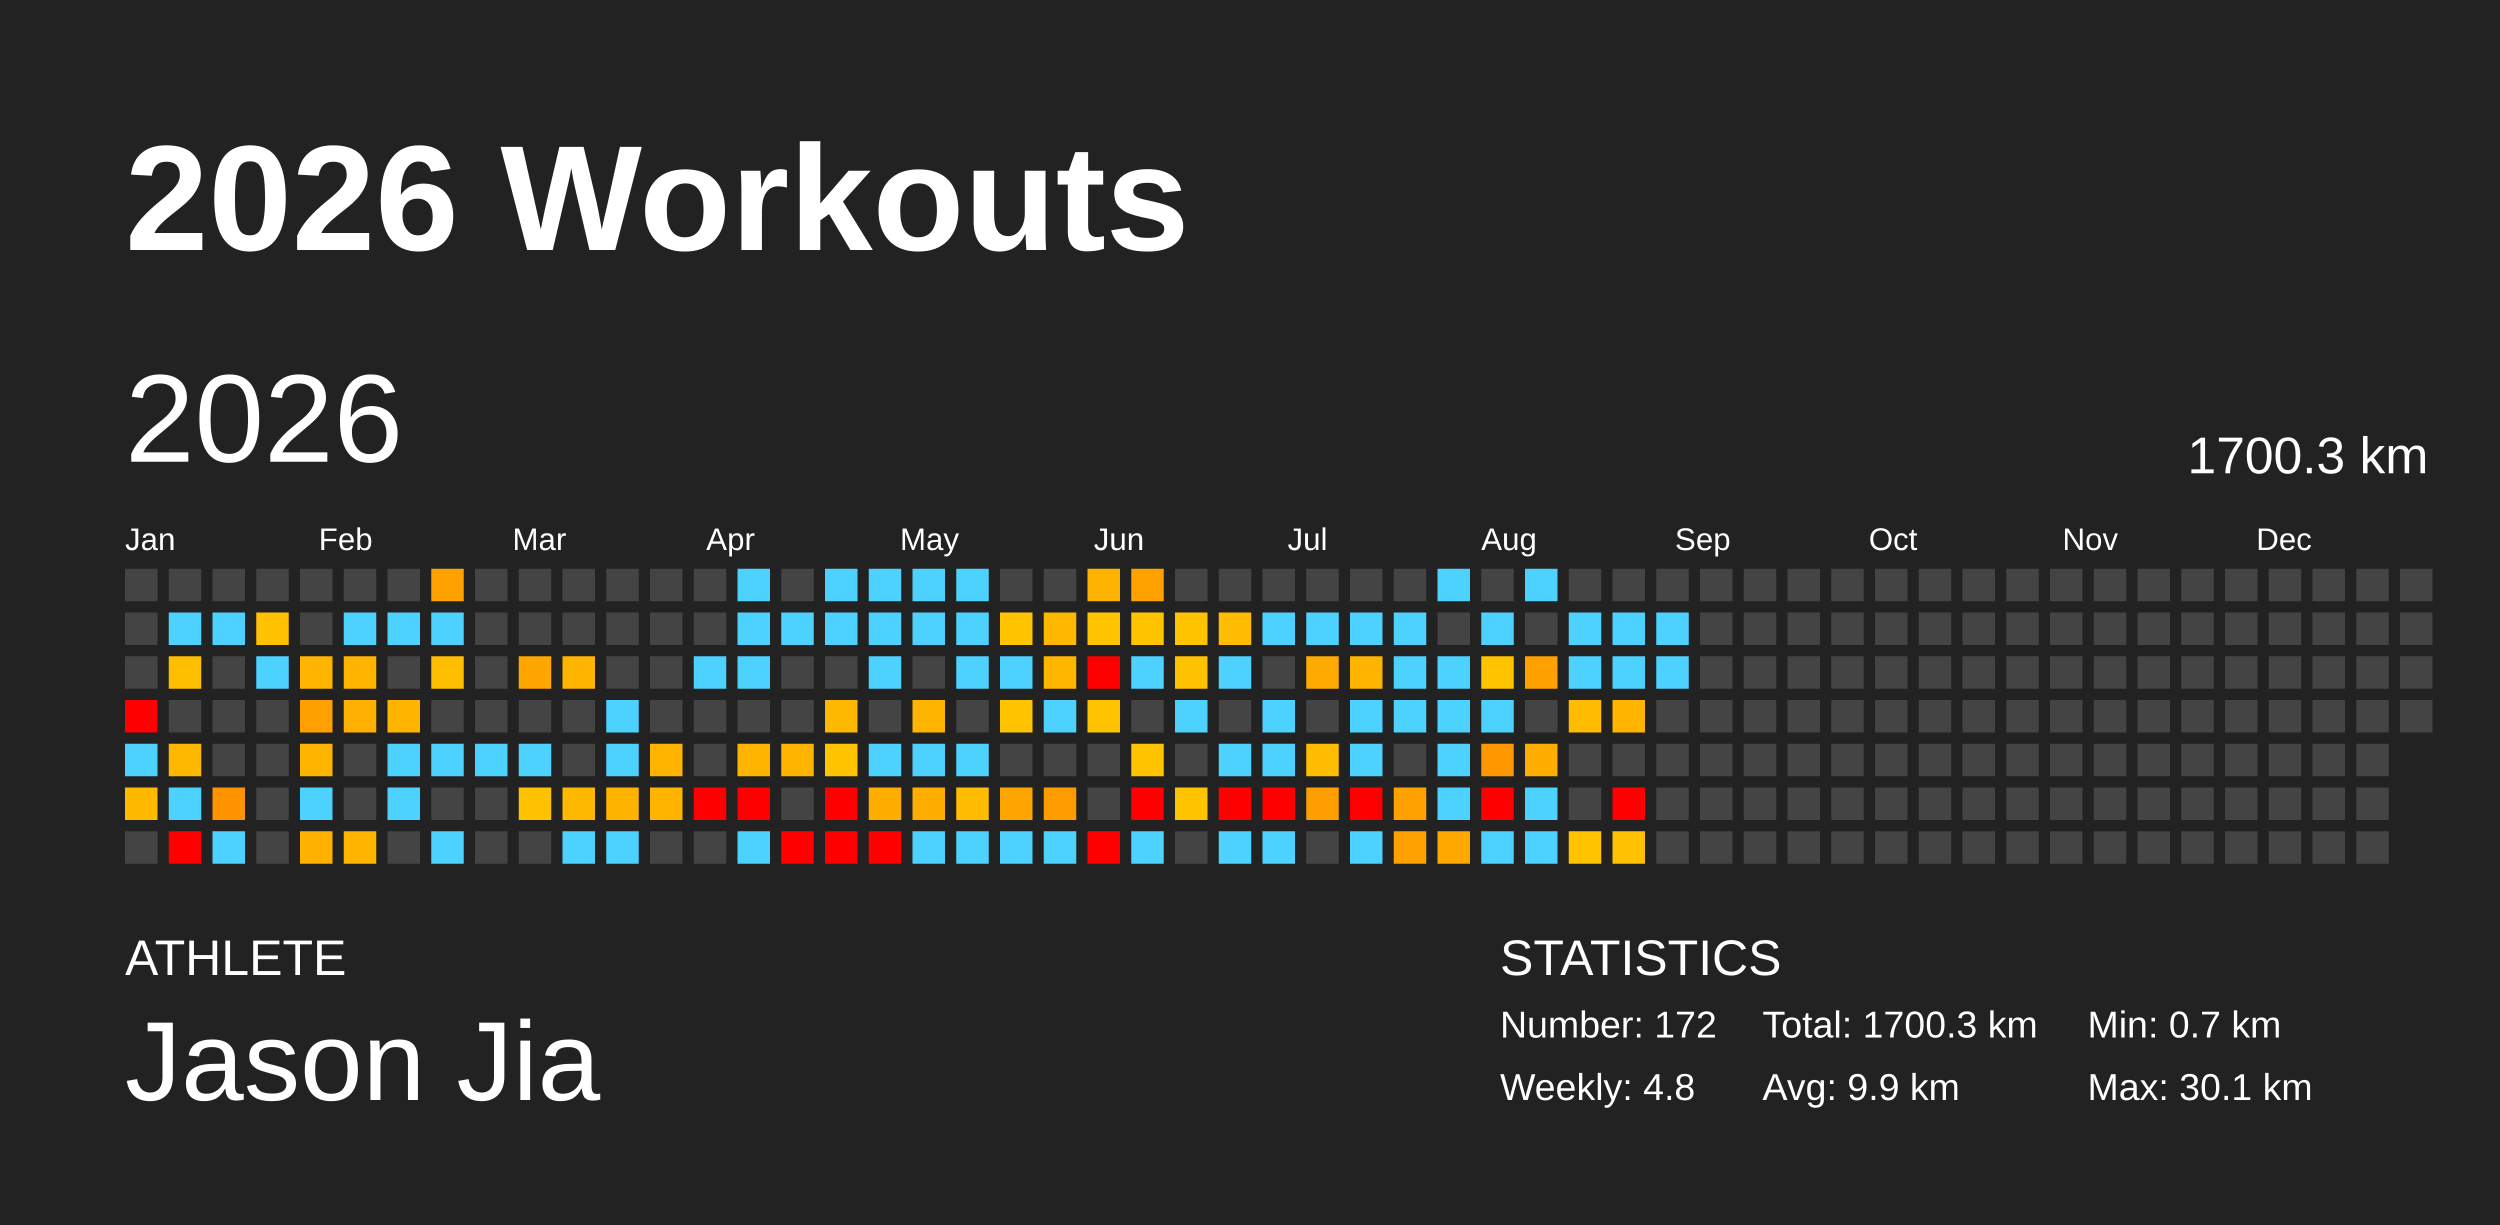
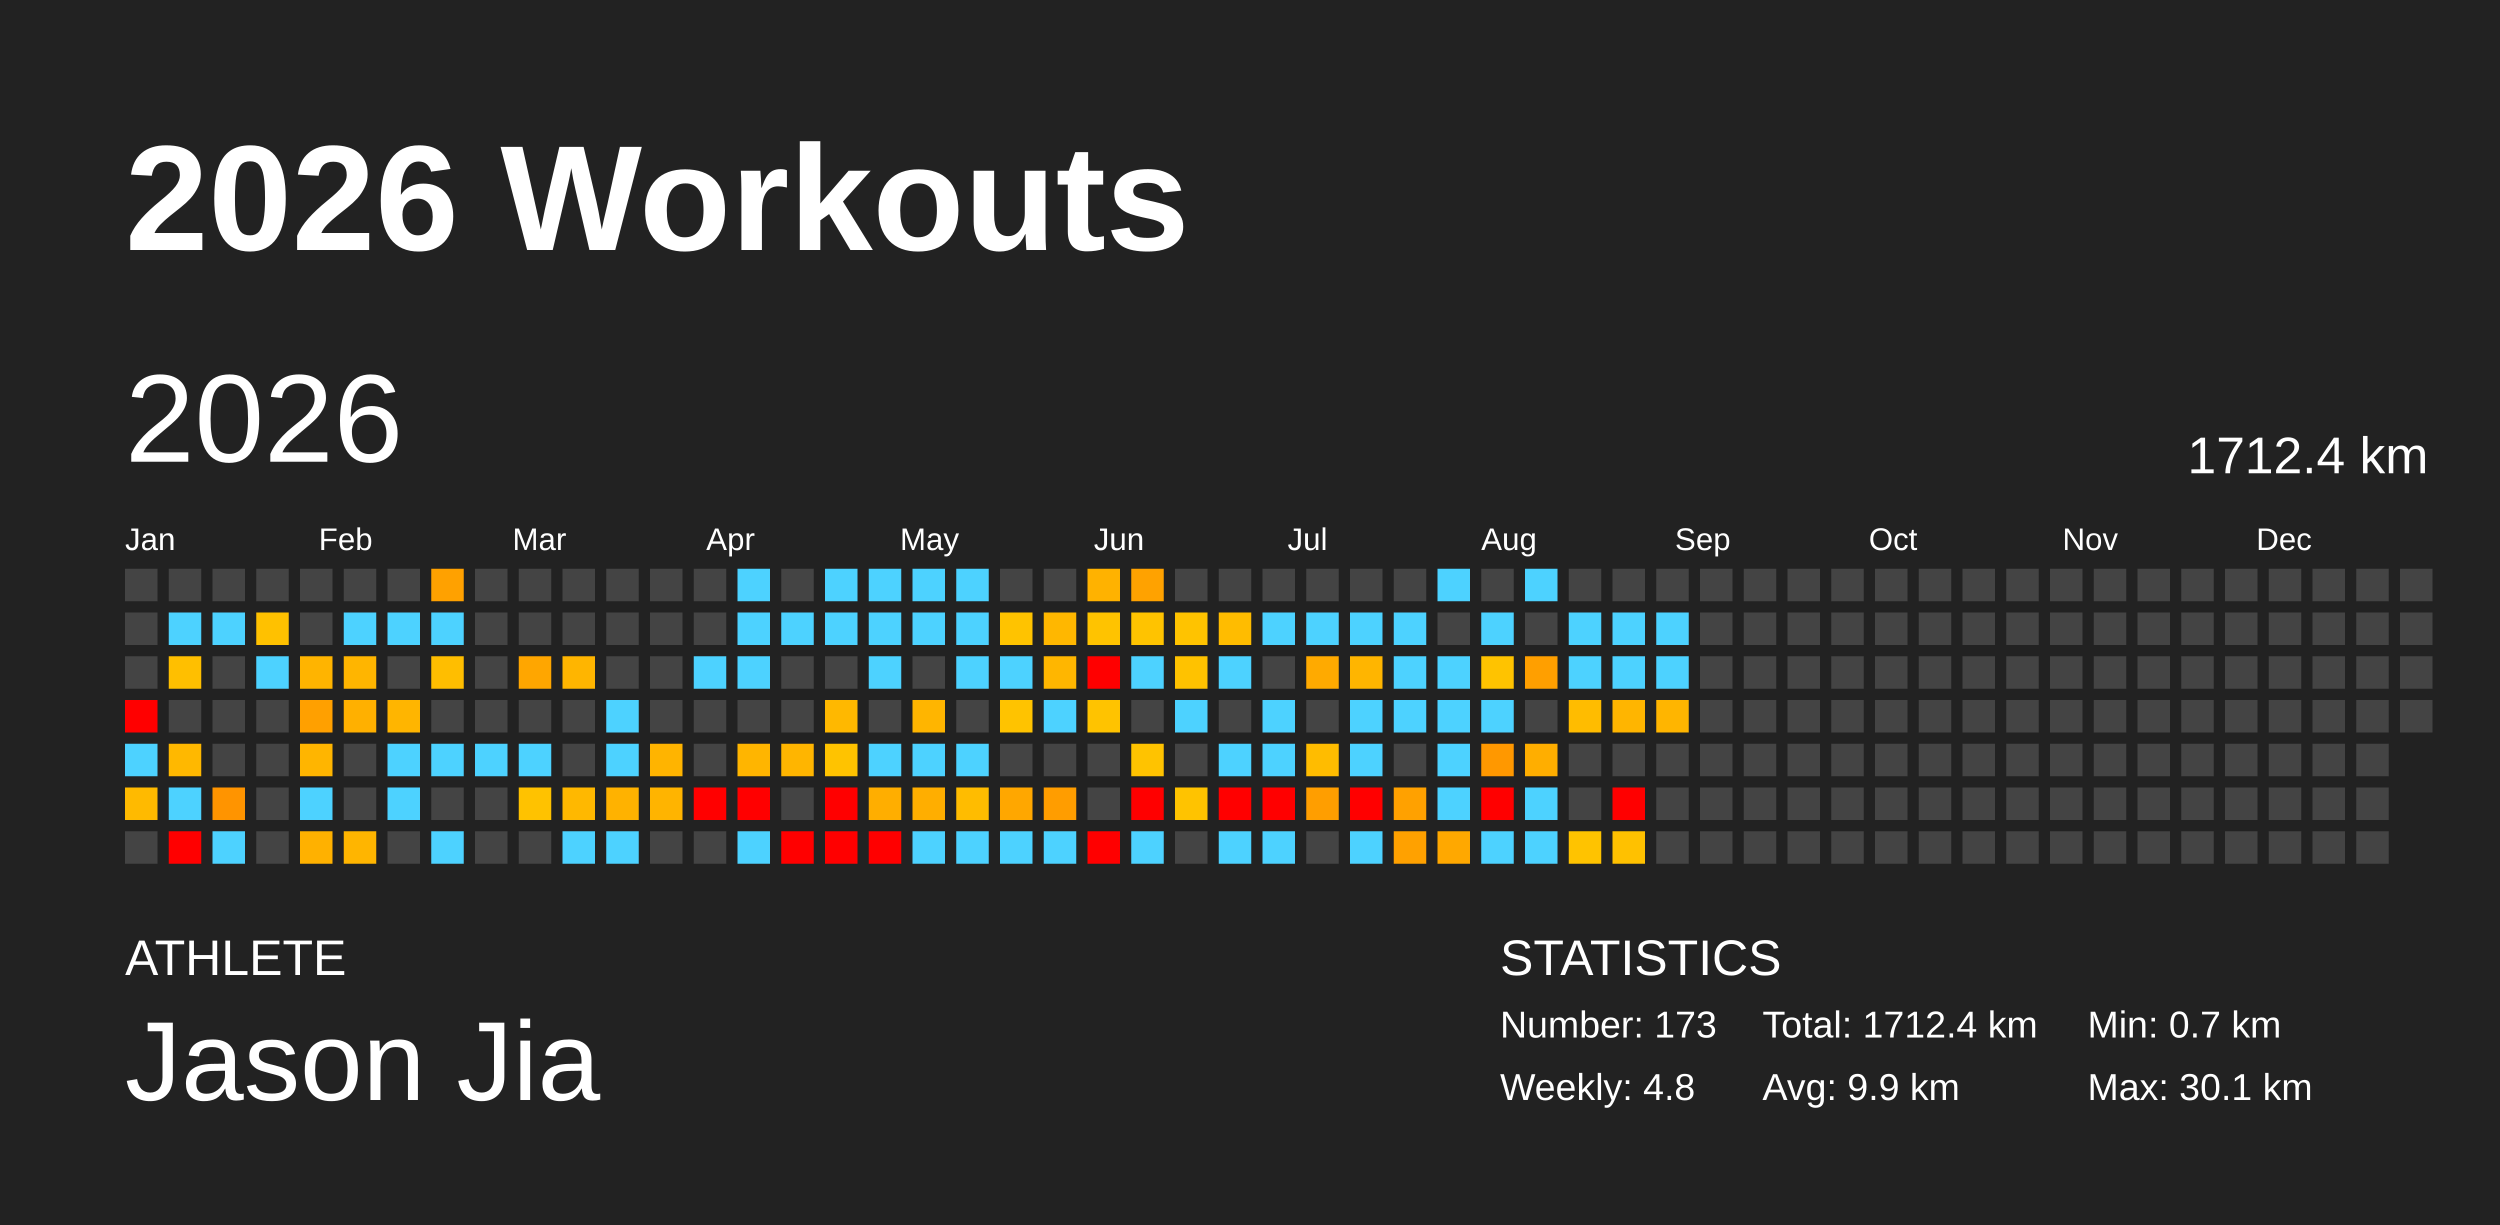
<svg xmlns="http://www.w3.org/2000/svg" baseProfile="full" height="98mm" version="1.1" viewBox="0,0,200,98" width="200mm">
  <defs />
  <rect fill="#222222" height="98" width="200" x="0" y="0" />
  <text fill="#FFFFFF" style="font-size:12px; font-family:Arial; font-weight:bold;" x="10" y="20">2026 Workouts</text>
  <text fill="#FFFFFF" style="font-size:4px; font-family:Arial" x="10" y="78">ATHLETE</text>
  <text fill="#FFFFFF" style="font-size:9px; font-family:Arial" x="10" y="88">Jason Jia</text>
  <text fill="#FFFFFF" style="font-size:4px; font-family:Arial" x="120" y="78">STATISTICS</text>
-   <text fill="#FFFFFF" style="font-size:3px; font-family:Arial" x="120" y="83">Number: 172</text>
+   <text fill="#FFFFFF" style="font-size:3px; font-family:Arial" x="120" y="83">Number: 173</text>
  <text fill="#FFFFFF" style="font-size:3px; font-family:Arial" x="120" y="88">Weekly: 4.8</text>
-   <text fill="#FFFFFF" style="font-size:3px; font-family:Arial" x="141" y="83">Total: 1700.3 km</text>
+   <text fill="#FFFFFF" style="font-size:3px; font-family:Arial" x="141" y="83">Total: 1712.4 km</text>
  <text fill="#FFFFFF" style="font-size:3px; font-family:Arial" x="141" y="88">Avg: 9.9 km</text>
  <text fill="#FFFFFF" style="font-size:3px; font-family:Arial" x="167" y="83">Min: 0.7 km</text>
  <text fill="#FFFFFF" style="font-size:3px; font-family:Arial" x="167" y="88">Max: 30.1 km</text>
  <text dominant-baseline="hanging" fill="#FFFFFF" style="font-size:10.0px; font-family:Arial;" x="10" y="30">2026</text>
-   <text dominant-baseline="hanging" fill="#FFFFFF" style="font-size:4.125px; font-family:Arial;" x="175" y="35">1700.3 km</text>
+   <text dominant-baseline="hanging" fill="#FFFFFF" style="font-size:4.125px; font-family:Arial;" x="175" y="35">1712.4 km</text>
  <text fill="#FFFFFF" style="font-size:2.5px; font-family:Arial" x="10.0" y="44">Jan</text>
  <text fill="#FFFFFF" style="font-size:2.5px; font-family:Arial" x="25.5" y="44">Feb</text>
  <text fill="#FFFFFF" style="font-size:2.5px; font-family:Arial" x="41.0" y="44">Mar</text>
  <text fill="#FFFFFF" style="font-size:2.5px; font-family:Arial" x="56.5" y="44">Apr</text>
  <text fill="#FFFFFF" style="font-size:2.5px; font-family:Arial" x="72.0" y="44">May</text>
  <text fill="#FFFFFF" style="font-size:2.5px; font-family:Arial" x="87.5" y="44">Jun</text>
  <text fill="#FFFFFF" style="font-size:2.5px; font-family:Arial" x="103.0" y="44">Jul</text>
  <text fill="#FFFFFF" style="font-size:2.5px; font-family:Arial" x="118.5" y="44">Aug</text>
  <text fill="#FFFFFF" style="font-size:2.5px; font-family:Arial" x="134.0" y="44">Sep</text>
  <text fill="#FFFFFF" style="font-size:2.5px; font-family:Arial" x="149.5" y="44">Oct</text>
  <text fill="#FFFFFF" style="font-size:2.5px; font-family:Arial" x="165.0" y="44">Nov</text>
  <text fill="#FFFFFF" style="font-size:2.5px; font-family:Arial" x="180.5" y="44">Dec</text>
  <rect fill="#444444" height="2.6" width="2.6" x="10.0" y="45.5" />
  <rect fill="#444444" height="2.6" width="2.6" x="10.0" y="49.0" />
  <rect fill="#444444" height="2.6" width="2.6" x="10.0" y="52.5" />
  <rect fill="red" height="2.6" width="2.6" x="10.0" y="56.0" />
  <rect fill="#4dd2ff" height="2.6" width="2.6" x="10.0" y="59.5" />
  <rect fill="#ffba00" height="2.6" width="2.6" x="10.0" y="63.0" />
  <rect fill="#444444" height="2.6" width="2.6" x="10.0" y="66.5" />
  <rect fill="#444444" height="2.6" width="2.6" x="13.5" y="45.5" />
  <rect fill="#4dd2ff" height="2.6" width="2.6" x="13.5" y="49.0" />
  <rect fill="#ffbf00" height="2.6" width="2.6" x="13.5" y="52.5" />
  <rect fill="#444444" height="2.6" width="2.6" x="13.5" y="56.0" />
  <rect fill="#ffb800" height="2.6" width="2.6" x="13.5" y="59.5" />
  <rect fill="#4dd2ff" height="2.6" width="2.6" x="13.5" y="63.0" />
  <rect fill="red" height="2.6" width="2.6" x="13.5" y="66.5" />
  <rect fill="#444444" height="2.6" width="2.6" x="17.0" y="45.5" />
  <rect fill="#4dd2ff" height="2.6" width="2.6" x="17.0" y="49.0" />
  <rect fill="#444444" height="2.6" width="2.6" x="17.0" y="52.5" />
  <rect fill="#444444" height="2.6" width="2.6" x="17.0" y="56.0" />
  <rect fill="#444444" height="2.6" width="2.6" x="17.0" y="59.5" />
  <rect fill="#ff9400" height="2.6" width="2.6" x="17.0" y="63.0" />
  <rect fill="#4dd2ff" height="2.6" width="2.6" x="17.0" y="66.5" />
  <rect fill="#444444" height="2.6" width="2.6" x="20.5" y="45.5" />
  <rect fill="#ffc100" height="2.6" width="2.6" x="20.5" y="49.0" />
  <rect fill="#4dd2ff" height="2.6" width="2.6" x="20.5" y="52.5" />
  <rect fill="#444444" height="2.6" width="2.6" x="20.5" y="56.0" />
  <rect fill="#444444" height="2.6" width="2.6" x="20.5" y="59.5" />
  <rect fill="#444444" height="2.6" width="2.6" x="20.5" y="63.0" />
  <rect fill="#444444" height="2.6" width="2.6" x="20.5" y="66.5" />
  <rect fill="#444444" height="2.6" width="2.6" x="24.0" y="45.5" />
  <rect fill="#444444" height="2.6" width="2.6" x="24.0" y="49.0" />
  <rect fill="#ffb400" height="2.6" width="2.6" x="24.0" y="52.5" />
  <rect fill="#ffa000" height="2.6" width="2.6" x="24.0" y="56.0" />
  <rect fill="#ffb500" height="2.6" width="2.6" x="24.0" y="59.5" />
  <rect fill="#4dd2ff" height="2.6" width="2.6" x="24.0" y="63.0" />
  <rect fill="#ffb100" height="2.6" width="2.6" x="24.0" y="66.5" />
  <rect fill="#444444" height="2.6" width="2.6" x="27.5" y="45.5" />
  <rect fill="#4dd2ff" height="2.6" width="2.6" x="27.5" y="49.0" />
  <rect fill="#ffb500" height="2.6" width="2.6" x="27.5" y="52.5" />
  <rect fill="#ffb000" height="2.6" width="2.6" x="27.5" y="56.0" />
  <rect fill="#444444" height="2.6" width="2.6" x="27.5" y="59.5" />
  <rect fill="#444444" height="2.6" width="2.6" x="27.5" y="63.0" />
  <rect fill="#ffb500" height="2.6" width="2.6" x="27.5" y="66.5" />
  <rect fill="#444444" height="2.6" width="2.6" x="31.0" y="45.5" />
  <rect fill="#4dd2ff" height="2.6" width="2.6" x="31.0" y="49.0" />
  <rect fill="#444444" height="2.6" width="2.6" x="31.0" y="52.5" />
  <rect fill="#ffb500" height="2.6" width="2.6" x="31.0" y="56.0" />
  <rect fill="#4dd2ff" height="2.6" width="2.6" x="31.0" y="59.5" />
  <rect fill="#4dd2ff" height="2.6" width="2.6" x="31.0" y="63.0" />
  <rect fill="#444444" height="2.6" width="2.6" x="31.0" y="66.5" />
  <rect fill="#ffa100" height="2.6" width="2.6" x="34.5" y="45.5" />
  <rect fill="#4dd2ff" height="2.6" width="2.6" x="34.5" y="49.0" />
  <rect fill="#ffbe00" height="2.6" width="2.6" x="34.5" y="52.5" />
  <rect fill="#444444" height="2.6" width="2.6" x="34.5" y="56.0" />
  <rect fill="#4dd2ff" height="2.6" width="2.6" x="34.5" y="59.5" />
  <rect fill="#444444" height="2.6" width="2.6" x="34.5" y="63.0" />
  <rect fill="#4dd2ff" height="2.6" width="2.6" x="34.5" y="66.5" />
  <rect fill="#444444" height="2.6" width="2.6" x="38.0" y="45.5" />
  <rect fill="#444444" height="2.6" width="2.6" x="38.0" y="49.0" />
  <rect fill="#444444" height="2.6" width="2.6" x="38.0" y="52.5" />
  <rect fill="#444444" height="2.6" width="2.6" x="38.0" y="56.0" />
  <rect fill="#4dd2ff" height="2.6" width="2.6" x="38.0" y="59.5" />
  <rect fill="#444444" height="2.6" width="2.6" x="38.0" y="63.0" />
  <rect fill="#444444" height="2.6" width="2.6" x="38.0" y="66.5" />
  <rect fill="#444444" height="2.6" width="2.6" x="41.5" y="45.5" />
  <rect fill="#444444" height="2.6" width="2.6" x="41.5" y="49.0" />
  <rect fill="#ffa600" height="2.6" width="2.6" x="41.5" y="52.5" />
  <rect fill="#444444" height="2.6" width="2.6" x="41.5" y="56.0" />
  <rect fill="#4dd2ff" height="2.6" width="2.6" x="41.5" y="59.5" />
  <rect fill="#ffc200" height="2.6" width="2.6" x="41.5" y="63.0" />
  <rect fill="#444444" height="2.6" width="2.6" x="41.5" y="66.5" />
  <rect fill="#444444" height="2.6" width="2.6" x="45.0" y="45.5" />
  <rect fill="#444444" height="2.6" width="2.6" x="45.0" y="49.0" />
  <rect fill="#ffb500" height="2.6" width="2.6" x="45.0" y="52.5" />
  <rect fill="#444444" height="2.6" width="2.6" x="45.0" y="56.0" />
  <rect fill="#444444" height="2.6" width="2.6" x="45.0" y="59.5" />
  <rect fill="#ffb800" height="2.6" width="2.6" x="45.0" y="63.0" />
  <rect fill="#4dd2ff" height="2.6" width="2.6" x="45.0" y="66.5" />
  <rect fill="#444444" height="2.6" width="2.6" x="48.5" y="45.5" />
  <rect fill="#444444" height="2.6" width="2.6" x="48.5" y="49.0" />
  <rect fill="#444444" height="2.6" width="2.6" x="48.5" y="52.5" />
  <rect fill="#4dd2ff" height="2.6" width="2.6" x="48.5" y="56.0" />
  <rect fill="#4dd2ff" height="2.6" width="2.6" x="48.5" y="59.5" />
  <rect fill="#ffb200" height="2.6" width="2.6" x="48.5" y="63.0" />
  <rect fill="#4dd2ff" height="2.6" width="2.6" x="48.5" y="66.5" />
  <rect fill="#444444" height="2.6" width="2.6" x="52.0" y="45.5" />
  <rect fill="#444444" height="2.6" width="2.6" x="52.0" y="49.0" />
  <rect fill="#444444" height="2.6" width="2.6" x="52.0" y="52.5" />
  <rect fill="#444444" height="2.6" width="2.6" x="52.0" y="56.0" />
  <rect fill="#ffb400" height="2.6" width="2.6" x="52.0" y="59.5" />
  <rect fill="#ffb400" height="2.6" width="2.6" x="52.0" y="63.0" />
  <rect fill="#444444" height="2.6" width="2.6" x="52.0" y="66.5" />
  <rect fill="#444444" height="2.6" width="2.6" x="55.5" y="45.5" />
  <rect fill="#444444" height="2.6" width="2.6" x="55.5" y="49.0" />
  <rect fill="#4dd2ff" height="2.6" width="2.6" x="55.5" y="52.5" />
  <rect fill="#444444" height="2.6" width="2.6" x="55.5" y="56.0" />
  <rect fill="#444444" height="2.6" width="2.6" x="55.5" y="59.5" />
  <rect fill="red" height="2.6" width="2.6" x="55.5" y="63.0" />
  <rect fill="#444444" height="2.6" width="2.6" x="55.5" y="66.5" />
  <rect fill="#4dd2ff" height="2.6" width="2.6" x="59.0" y="45.5" />
  <rect fill="#4dd2ff" height="2.6" width="2.6" x="59.0" y="49.0" />
  <rect fill="#4dd2ff" height="2.6" width="2.6" x="59.0" y="52.5" />
  <rect fill="#444444" height="2.6" width="2.6" x="59.0" y="56.0" />
  <rect fill="#ffb500" height="2.6" width="2.6" x="59.0" y="59.5" />
  <rect fill="red" height="2.6" width="2.6" x="59.0" y="63.0" />
  <rect fill="#4dd2ff" height="2.6" width="2.6" x="59.0" y="66.5" />
  <rect fill="#444444" height="2.6" width="2.6" x="62.5" y="45.5" />
  <rect fill="#4dd2ff" height="2.6" width="2.6" x="62.5" y="49.0" />
  <rect fill="#444444" height="2.6" width="2.6" x="62.5" y="52.5" />
  <rect fill="#444444" height="2.6" width="2.6" x="62.5" y="56.0" />
  <rect fill="#ffb500" height="2.6" width="2.6" x="62.5" y="59.5" />
  <rect fill="#444444" height="2.6" width="2.6" x="62.5" y="63.0" />
  <rect fill="red" height="2.6" width="2.6" x="62.5" y="66.5" />
  <rect fill="#4dd2ff" height="2.6" width="2.6" x="66.0" y="45.5" />
  <rect fill="#4dd2ff" height="2.6" width="2.6" x="66.0" y="49.0" />
  <rect fill="#444444" height="2.6" width="2.6" x="66.0" y="52.5" />
  <rect fill="#ffb800" height="2.6" width="2.6" x="66.0" y="56.0" />
  <rect fill="#ffc300" height="2.6" width="2.6" x="66.0" y="59.5" />
  <rect fill="red" height="2.6" width="2.6" x="66.0" y="63.0" />
  <rect fill="red" height="2.6" width="2.6" x="66.0" y="66.5" />
  <rect fill="#4dd2ff" height="2.6" width="2.6" x="69.5" y="45.5" />
  <rect fill="#4dd2ff" height="2.6" width="2.6" x="69.5" y="49.0" />
  <rect fill="#4dd2ff" height="2.6" width="2.6" x="69.5" y="52.5" />
  <rect fill="#444444" height="2.6" width="2.6" x="69.5" y="56.0" />
  <rect fill="#4dd2ff" height="2.6" width="2.6" x="69.5" y="59.5" />
  <rect fill="#ffae00" height="2.6" width="2.6" x="69.5" y="63.0" />
  <rect fill="red" height="2.6" width="2.6" x="69.5" y="66.5" />
  <rect fill="#4dd2ff" height="2.6" width="2.6" x="73.0" y="45.5" />
  <rect fill="#4dd2ff" height="2.6" width="2.6" x="73.0" y="49.0" />
  <rect fill="#444444" height="2.6" width="2.6" x="73.0" y="52.5" />
  <rect fill="#ffb500" height="2.6" width="2.6" x="73.0" y="56.0" />
  <rect fill="#4dd2ff" height="2.6" width="2.6" x="73.0" y="59.5" />
  <rect fill="#ffae00" height="2.6" width="2.6" x="73.0" y="63.0" />
  <rect fill="#4dd2ff" height="2.6" width="2.6" x="73.0" y="66.5" />
  <rect fill="#4dd2ff" height="2.6" width="2.6" x="76.5" y="45.5" />
  <rect fill="#4dd2ff" height="2.6" width="2.6" x="76.5" y="49.0" />
  <rect fill="#4dd2ff" height="2.6" width="2.6" x="76.5" y="52.5" />
  <rect fill="#444444" height="2.6" width="2.6" x="76.5" y="56.0" />
  <rect fill="#4dd2ff" height="2.6" width="2.6" x="76.5" y="59.5" />
  <rect fill="#ffbc00" height="2.6" width="2.6" x="76.5" y="63.0" />
  <rect fill="#4dd2ff" height="2.6" width="2.6" x="76.5" y="66.5" />
  <rect fill="#444444" height="2.6" width="2.6" x="80.0" y="45.5" />
  <rect fill="#ffc300" height="2.6" width="2.6" x="80.0" y="49.0" />
  <rect fill="#4dd2ff" height="2.6" width="2.6" x="80.0" y="52.5" />
  <rect fill="#ffc300" height="2.6" width="2.6" x="80.0" y="56.0" />
  <rect fill="#444444" height="2.6" width="2.6" x="80.0" y="59.5" />
  <rect fill="#ffa700" height="2.6" width="2.6" x="80.0" y="63.0" />
  <rect fill="#4dd2ff" height="2.6" width="2.6" x="80.0" y="66.5" />
  <rect fill="#444444" height="2.6" width="2.6" x="83.5" y="45.5" />
  <rect fill="#ffb700" height="2.6" width="2.6" x="83.5" y="49.0" />
  <rect fill="#ffb600" height="2.6" width="2.6" x="83.5" y="52.5" />
  <rect fill="#4dd2ff" height="2.6" width="2.6" x="83.5" y="56.0" />
  <rect fill="#444444" height="2.6" width="2.6" x="83.5" y="59.5" />
  <rect fill="#ff9d00" height="2.6" width="2.6" x="83.5" y="63.0" />
  <rect fill="#4dd2ff" height="2.6" width="2.6" x="83.5" y="66.5" />
  <rect fill="#ffb200" height="2.6" width="2.6" x="87.0" y="45.5" />
  <rect fill="#ffc300" height="2.6" width="2.6" x="87.0" y="49.0" />
  <rect fill="red" height="2.6" width="2.6" x="87.0" y="52.5" />
  <rect fill="#ffc300" height="2.6" width="2.6" x="87.0" y="56.0" />
  <rect fill="#444444" height="2.6" width="2.6" x="87.0" y="59.5" />
  <rect fill="#444444" height="2.6" width="2.6" x="87.0" y="63.0" />
  <rect fill="red" height="2.6" width="2.6" x="87.0" y="66.5" />
  <rect fill="#ffa200" height="2.6" width="2.6" x="90.5" y="45.5" />
  <rect fill="#ffc300" height="2.6" width="2.6" x="90.5" y="49.0" />
  <rect fill="#4dd2ff" height="2.6" width="2.6" x="90.5" y="52.5" />
  <rect fill="#444444" height="2.6" width="2.6" x="90.5" y="56.0" />
  <rect fill="#ffc300" height="2.6" width="2.6" x="90.5" y="59.5" />
  <rect fill="red" height="2.6" width="2.6" x="90.5" y="63.0" />
  <rect fill="#4dd2ff" height="2.6" width="2.6" x="90.5" y="66.5" />
  <rect fill="#444444" height="2.6" width="2.6" x="94.0" y="45.5" />
  <rect fill="#ffc300" height="2.6" width="2.6" x="94.0" y="49.0" />
  <rect fill="#ffc200" height="2.6" width="2.6" x="94.0" y="52.5" />
  <rect fill="#4dd2ff" height="2.6" width="2.6" x="94.0" y="56.0" />
  <rect fill="#444444" height="2.6" width="2.6" x="94.0" y="59.5" />
  <rect fill="#ffc300" height="2.6" width="2.6" x="94.0" y="63.0" />
  <rect fill="#444444" height="2.6" width="2.6" x="94.0" y="66.5" />
  <rect fill="#444444" height="2.6" width="2.6" x="97.5" y="45.5" />
  <rect fill="#ffbc00" height="2.6" width="2.6" x="97.5" y="49.0" />
  <rect fill="#4dd2ff" height="2.6" width="2.6" x="97.5" y="52.5" />
  <rect fill="#444444" height="2.6" width="2.6" x="97.5" y="56.0" />
  <rect fill="#4dd2ff" height="2.6" width="2.6" x="97.5" y="59.5" />
  <rect fill="red" height="2.6" width="2.6" x="97.5" y="63.0" />
  <rect fill="#4dd2ff" height="2.6" width="2.6" x="97.5" y="66.5" />
  <rect fill="#444444" height="2.6" width="2.6" x="101.0" y="45.5" />
  <rect fill="#4dd2ff" height="2.6" width="2.6" x="101.0" y="49.0" />
  <rect fill="#444444" height="2.6" width="2.6" x="101.0" y="52.5" />
  <rect fill="#4dd2ff" height="2.6" width="2.6" x="101.0" y="56.0" />
  <rect fill="#4dd2ff" height="2.6" width="2.6" x="101.0" y="59.5" />
  <rect fill="red" height="2.6" width="2.6" x="101.0" y="63.0" />
  <rect fill="#4dd2ff" height="2.6" width="2.6" x="101.0" y="66.5" />
  <rect fill="#444444" height="2.6" width="2.6" x="104.5" y="45.5" />
  <rect fill="#4dd2ff" height="2.6" width="2.6" x="104.5" y="49.0" />
  <rect fill="#ffaa00" height="2.6" width="2.6" x="104.5" y="52.5" />
  <rect fill="#444444" height="2.6" width="2.6" x="104.5" y="56.0" />
  <rect fill="#ffbc00" height="2.6" width="2.6" x="104.5" y="59.5" />
  <rect fill="#ff9e00" height="2.6" width="2.6" x="104.5" y="63.0" />
  <rect fill="#444444" height="2.6" width="2.6" x="104.5" y="66.5" />
  <rect fill="#444444" height="2.6" width="2.6" x="108.0" y="45.5" />
  <rect fill="#4dd2ff" height="2.6" width="2.6" x="108.0" y="49.0" />
  <rect fill="#ffb500" height="2.6" width="2.6" x="108.0" y="52.5" />
  <rect fill="#4dd2ff" height="2.6" width="2.6" x="108.0" y="56.0" />
  <rect fill="#4dd2ff" height="2.6" width="2.6" x="108.0" y="59.5" />
  <rect fill="red" height="2.6" width="2.6" x="108.0" y="63.0" />
  <rect fill="#4dd2ff" height="2.6" width="2.6" x="108.0" y="66.5" />
  <rect fill="#444444" height="2.6" width="2.6" x="111.5" y="45.5" />
  <rect fill="#4dd2ff" height="2.6" width="2.6" x="111.5" y="49.0" />
  <rect fill="#4dd2ff" height="2.6" width="2.6" x="111.5" y="52.5" />
  <rect fill="#4dd2ff" height="2.6" width="2.6" x="111.5" y="56.0" />
  <rect fill="#444444" height="2.6" width="2.6" x="111.5" y="59.5" />
  <rect fill="#ffa100" height="2.6" width="2.6" x="111.5" y="63.0" />
  <rect fill="#ffa100" height="2.6" width="2.6" x="111.5" y="66.5" />
  <rect fill="#4dd2ff" height="2.6" width="2.6" x="115.0" y="45.5" />
  <rect fill="#444444" height="2.6" width="2.6" x="115.0" y="49.0" />
  <rect fill="#4dd2ff" height="2.6" width="2.6" x="115.0" y="52.5" />
  <rect fill="#4dd2ff" height="2.6" width="2.6" x="115.0" y="56.0" />
  <rect fill="#4dd2ff" height="2.6" width="2.6" x="115.0" y="59.5" />
  <rect fill="#4dd2ff" height="2.6" width="2.6" x="115.0" y="63.0" />
  <rect fill="#ffa800" height="2.6" width="2.6" x="115.0" y="66.5" />
  <rect fill="#444444" height="2.6" width="2.6" x="118.5" y="45.5" />
  <rect fill="#4dd2ff" height="2.6" width="2.6" x="118.5" y="49.0" />
  <rect fill="#ffc300" height="2.6" width="2.6" x="118.5" y="52.5" />
  <rect fill="#4dd2ff" height="2.6" width="2.6" x="118.5" y="56.0" />
  <rect fill="#ff9800" height="2.6" width="2.6" x="118.5" y="59.5" />
  <rect fill="red" height="2.6" width="2.6" x="118.5" y="63.0" />
  <rect fill="#4dd2ff" height="2.6" width="2.6" x="118.5" y="66.5" />
  <rect fill="#4dd2ff" height="2.6" width="2.6" x="122.0" y="45.5" />
  <rect fill="#444444" height="2.6" width="2.6" x="122.0" y="49.0" />
  <rect fill="#ff9f00" height="2.6" width="2.6" x="122.0" y="52.5" />
  <rect fill="#444444" height="2.6" width="2.6" x="122.0" y="56.0" />
  <rect fill="#ffae00" height="2.6" width="2.6" x="122.0" y="59.5" />
  <rect fill="#4dd2ff" height="2.6" width="2.6" x="122.0" y="63.0" />
  <rect fill="#4dd2ff" height="2.6" width="2.6" x="122.0" y="66.5" />
  <rect fill="#444444" height="2.6" width="2.6" x="125.5" y="45.5" />
  <rect fill="#4dd2ff" height="2.6" width="2.6" x="125.5" y="49.0" />
  <rect fill="#4dd2ff" height="2.6" width="2.6" x="125.5" y="52.5" />
  <rect fill="#ffbc00" height="2.6" width="2.6" x="125.5" y="56.0" />
  <rect fill="#444444" height="2.6" width="2.6" x="125.5" y="59.5" />
  <rect fill="#444444" height="2.6" width="2.6" x="125.5" y="63.0" />
  <rect fill="#ffc300" height="2.6" width="2.6" x="125.5" y="66.5" />
  <rect fill="#444444" height="2.6" width="2.6" x="129.0" y="45.5" />
  <rect fill="#4dd2ff" height="2.6" width="2.6" x="129.0" y="49.0" />
  <rect fill="#4dd2ff" height="2.6" width="2.6" x="129.0" y="52.5" />
  <rect fill="#ffb500" height="2.6" width="2.6" x="129.0" y="56.0" />
  <rect fill="#444444" height="2.6" width="2.6" x="129.0" y="59.5" />
  <rect fill="red" height="2.6" width="2.6" x="129.0" y="63.0" />
  <rect fill="#ffc100" height="2.6" width="2.6" x="129.0" y="66.5" />
  <rect fill="#444444" height="2.6" width="2.6" x="132.5" y="45.5" />
  <rect fill="#4dd2ff" height="2.6" width="2.6" x="132.5" y="49.0" />
  <rect fill="#4dd2ff" height="2.6" width="2.6" x="132.5" y="52.5" />
-   <rect fill="#444444" height="2.6" width="2.6" x="132.5" y="56.0" />
+   <rect fill="#ffb500" height="2.6" width="2.6" x="132.5" y="56.0" />
  <rect fill="#444444" height="2.6" width="2.6" x="132.5" y="59.5" />
  <rect fill="#444444" height="2.6" width="2.6" x="132.5" y="63.0" />
  <rect fill="#444444" height="2.6" width="2.6" x="132.5" y="66.5" />
  <rect fill="#444444" height="2.6" width="2.6" x="136.0" y="45.5" />
  <rect fill="#444444" height="2.6" width="2.6" x="136.0" y="49.0" />
  <rect fill="#444444" height="2.6" width="2.6" x="136.0" y="52.5" />
  <rect fill="#444444" height="2.6" width="2.6" x="136.0" y="56.0" />
  <rect fill="#444444" height="2.6" width="2.6" x="136.0" y="59.5" />
  <rect fill="#444444" height="2.6" width="2.6" x="136.0" y="63.0" />
  <rect fill="#444444" height="2.6" width="2.6" x="136.0" y="66.5" />
  <rect fill="#444444" height="2.6" width="2.6" x="139.5" y="45.5" />
  <rect fill="#444444" height="2.6" width="2.6" x="139.5" y="49.0" />
  <rect fill="#444444" height="2.6" width="2.6" x="139.5" y="52.5" />
  <rect fill="#444444" height="2.6" width="2.6" x="139.5" y="56.0" />
  <rect fill="#444444" height="2.6" width="2.6" x="139.5" y="59.5" />
  <rect fill="#444444" height="2.6" width="2.6" x="139.5" y="63.0" />
  <rect fill="#444444" height="2.6" width="2.6" x="139.5" y="66.5" />
  <rect fill="#444444" height="2.6" width="2.6" x="143.0" y="45.5" />
  <rect fill="#444444" height="2.6" width="2.6" x="143.0" y="49.0" />
  <rect fill="#444444" height="2.6" width="2.6" x="143.0" y="52.5" />
  <rect fill="#444444" height="2.6" width="2.6" x="143.0" y="56.0" />
  <rect fill="#444444" height="2.6" width="2.6" x="143.0" y="59.5" />
  <rect fill="#444444" height="2.6" width="2.6" x="143.0" y="63.0" />
  <rect fill="#444444" height="2.6" width="2.6" x="143.0" y="66.5" />
  <rect fill="#444444" height="2.6" width="2.6" x="146.5" y="45.5" />
  <rect fill="#444444" height="2.6" width="2.6" x="146.5" y="49.0" />
  <rect fill="#444444" height="2.6" width="2.6" x="146.5" y="52.5" />
  <rect fill="#444444" height="2.6" width="2.6" x="146.5" y="56.0" />
  <rect fill="#444444" height="2.6" width="2.6" x="146.5" y="59.5" />
  <rect fill="#444444" height="2.6" width="2.6" x="146.5" y="63.0" />
  <rect fill="#444444" height="2.6" width="2.6" x="146.5" y="66.5" />
  <rect fill="#444444" height="2.6" width="2.6" x="150.0" y="45.5" />
  <rect fill="#444444" height="2.6" width="2.6" x="150.0" y="49.0" />
  <rect fill="#444444" height="2.6" width="2.6" x="150.0" y="52.5" />
  <rect fill="#444444" height="2.6" width="2.6" x="150.0" y="56.0" />
  <rect fill="#444444" height="2.6" width="2.6" x="150.0" y="59.5" />
  <rect fill="#444444" height="2.6" width="2.6" x="150.0" y="63.0" />
  <rect fill="#444444" height="2.6" width="2.6" x="150.0" y="66.5" />
  <rect fill="#444444" height="2.6" width="2.6" x="153.5" y="45.5" />
  <rect fill="#444444" height="2.6" width="2.6" x="153.5" y="49.0" />
  <rect fill="#444444" height="2.6" width="2.6" x="153.5" y="52.5" />
  <rect fill="#444444" height="2.6" width="2.6" x="153.5" y="56.0" />
  <rect fill="#444444" height="2.6" width="2.6" x="153.5" y="59.5" />
  <rect fill="#444444" height="2.6" width="2.6" x="153.5" y="63.0" />
  <rect fill="#444444" height="2.6" width="2.6" x="153.5" y="66.5" />
  <rect fill="#444444" height="2.6" width="2.6" x="157.0" y="45.5" />
  <rect fill="#444444" height="2.6" width="2.6" x="157.0" y="49.0" />
  <rect fill="#444444" height="2.6" width="2.6" x="157.0" y="52.5" />
  <rect fill="#444444" height="2.6" width="2.6" x="157.0" y="56.0" />
  <rect fill="#444444" height="2.6" width="2.6" x="157.0" y="59.5" />
  <rect fill="#444444" height="2.6" width="2.6" x="157.0" y="63.0" />
  <rect fill="#444444" height="2.6" width="2.6" x="157.0" y="66.5" />
  <rect fill="#444444" height="2.6" width="2.6" x="160.5" y="45.5" />
  <rect fill="#444444" height="2.6" width="2.6" x="160.5" y="49.0" />
  <rect fill="#444444" height="2.6" width="2.6" x="160.5" y="52.5" />
  <rect fill="#444444" height="2.6" width="2.6" x="160.5" y="56.0" />
  <rect fill="#444444" height="2.6" width="2.6" x="160.5" y="59.5" />
  <rect fill="#444444" height="2.6" width="2.6" x="160.5" y="63.0" />
  <rect fill="#444444" height="2.6" width="2.6" x="160.5" y="66.5" />
  <rect fill="#444444" height="2.6" width="2.6" x="164.0" y="45.5" />
  <rect fill="#444444" height="2.6" width="2.6" x="164.0" y="49.0" />
  <rect fill="#444444" height="2.6" width="2.6" x="164.0" y="52.5" />
  <rect fill="#444444" height="2.6" width="2.6" x="164.0" y="56.0" />
  <rect fill="#444444" height="2.6" width="2.6" x="164.0" y="59.5" />
  <rect fill="#444444" height="2.6" width="2.6" x="164.0" y="63.0" />
  <rect fill="#444444" height="2.6" width="2.6" x="164.0" y="66.5" />
  <rect fill="#444444" height="2.6" width="2.6" x="167.5" y="45.5" />
  <rect fill="#444444" height="2.6" width="2.6" x="167.5" y="49.0" />
  <rect fill="#444444" height="2.6" width="2.6" x="167.5" y="52.5" />
  <rect fill="#444444" height="2.6" width="2.6" x="167.5" y="56.0" />
  <rect fill="#444444" height="2.6" width="2.6" x="167.5" y="59.5" />
  <rect fill="#444444" height="2.6" width="2.6" x="167.5" y="63.0" />
  <rect fill="#444444" height="2.6" width="2.6" x="167.5" y="66.5" />
  <rect fill="#444444" height="2.6" width="2.6" x="171.0" y="45.5" />
  <rect fill="#444444" height="2.6" width="2.6" x="171.0" y="49.0" />
  <rect fill="#444444" height="2.6" width="2.6" x="171.0" y="52.5" />
  <rect fill="#444444" height="2.6" width="2.6" x="171.0" y="56.0" />
  <rect fill="#444444" height="2.6" width="2.6" x="171.0" y="59.5" />
  <rect fill="#444444" height="2.6" width="2.6" x="171.0" y="63.0" />
  <rect fill="#444444" height="2.6" width="2.6" x="171.0" y="66.5" />
  <rect fill="#444444" height="2.6" width="2.6" x="174.5" y="45.5" />
  <rect fill="#444444" height="2.6" width="2.6" x="174.5" y="49.0" />
  <rect fill="#444444" height="2.6" width="2.6" x="174.5" y="52.5" />
  <rect fill="#444444" height="2.6" width="2.6" x="174.5" y="56.0" />
  <rect fill="#444444" height="2.6" width="2.6" x="174.5" y="59.5" />
  <rect fill="#444444" height="2.6" width="2.6" x="174.5" y="63.0" />
  <rect fill="#444444" height="2.6" width="2.6" x="174.5" y="66.5" />
  <rect fill="#444444" height="2.6" width="2.6" x="178.0" y="45.5" />
  <rect fill="#444444" height="2.6" width="2.6" x="178.0" y="49.0" />
  <rect fill="#444444" height="2.6" width="2.6" x="178.0" y="52.5" />
  <rect fill="#444444" height="2.6" width="2.6" x="178.0" y="56.0" />
  <rect fill="#444444" height="2.6" width="2.6" x="178.0" y="59.5" />
  <rect fill="#444444" height="2.6" width="2.6" x="178.0" y="63.0" />
  <rect fill="#444444" height="2.6" width="2.6" x="178.0" y="66.5" />
  <rect fill="#444444" height="2.6" width="2.6" x="181.5" y="45.5" />
  <rect fill="#444444" height="2.6" width="2.6" x="181.5" y="49.0" />
  <rect fill="#444444" height="2.6" width="2.6" x="181.5" y="52.5" />
  <rect fill="#444444" height="2.6" width="2.6" x="181.5" y="56.0" />
  <rect fill="#444444" height="2.6" width="2.6" x="181.5" y="59.5" />
  <rect fill="#444444" height="2.6" width="2.6" x="181.5" y="63.0" />
  <rect fill="#444444" height="2.6" width="2.6" x="181.5" y="66.5" />
  <rect fill="#444444" height="2.6" width="2.6" x="185.0" y="45.5" />
  <rect fill="#444444" height="2.6" width="2.6" x="185.0" y="49.0" />
  <rect fill="#444444" height="2.6" width="2.6" x="185.0" y="52.5" />
  <rect fill="#444444" height="2.6" width="2.6" x="185.0" y="56.0" />
  <rect fill="#444444" height="2.6" width="2.6" x="185.0" y="59.5" />
  <rect fill="#444444" height="2.6" width="2.6" x="185.0" y="63.0" />
  <rect fill="#444444" height="2.6" width="2.6" x="185.0" y="66.5" />
  <rect fill="#444444" height="2.6" width="2.6" x="188.5" y="45.5" />
  <rect fill="#444444" height="2.6" width="2.6" x="188.5" y="49.0" />
  <rect fill="#444444" height="2.6" width="2.6" x="188.5" y="52.5" />
  <rect fill="#444444" height="2.6" width="2.6" x="188.5" y="56.0" />
  <rect fill="#444444" height="2.6" width="2.6" x="188.5" y="59.5" />
  <rect fill="#444444" height="2.6" width="2.6" x="188.5" y="63.0" />
  <rect fill="#444444" height="2.6" width="2.6" x="188.5" y="66.5" />
  <rect fill="#444444" height="2.6" width="2.6" x="192.0" y="45.5" />
  <rect fill="#444444" height="2.6" width="2.6" x="192.0" y="49.0" />
  <rect fill="#444444" height="2.6" width="2.6" x="192.0" y="52.5" />
  <rect fill="#444444" height="2.6" width="2.6" x="192.0" y="56.0" />
</svg>
